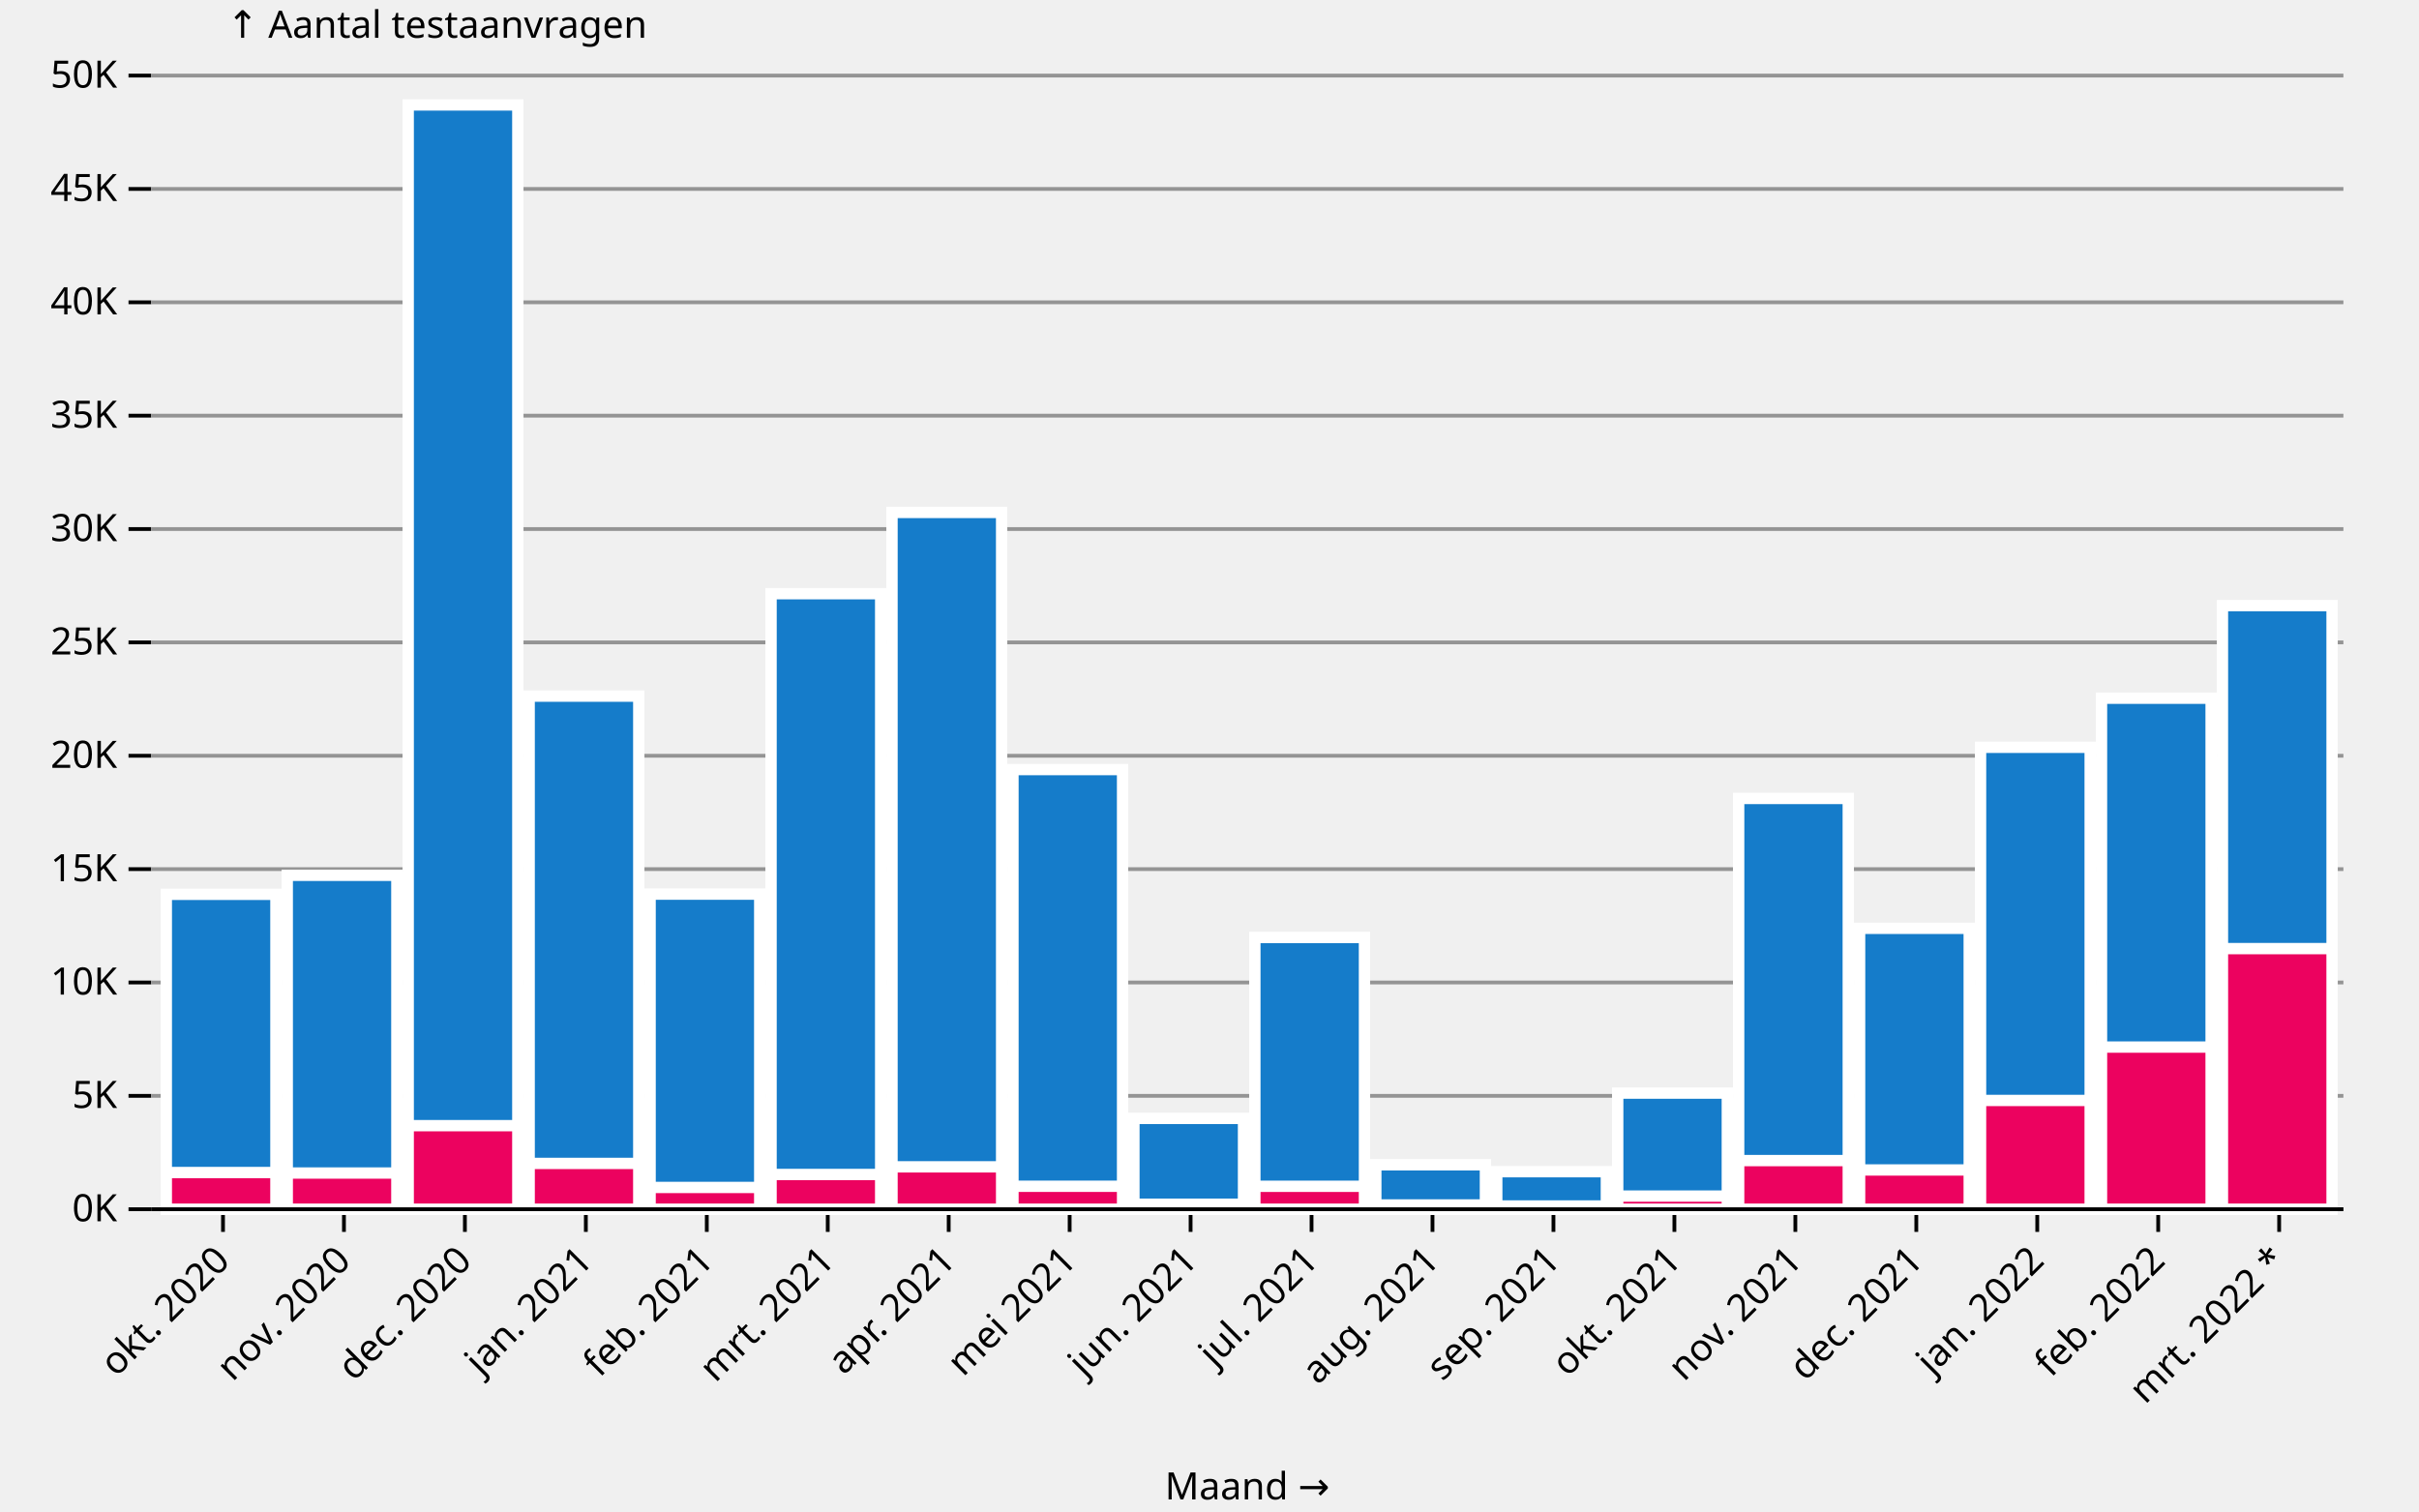
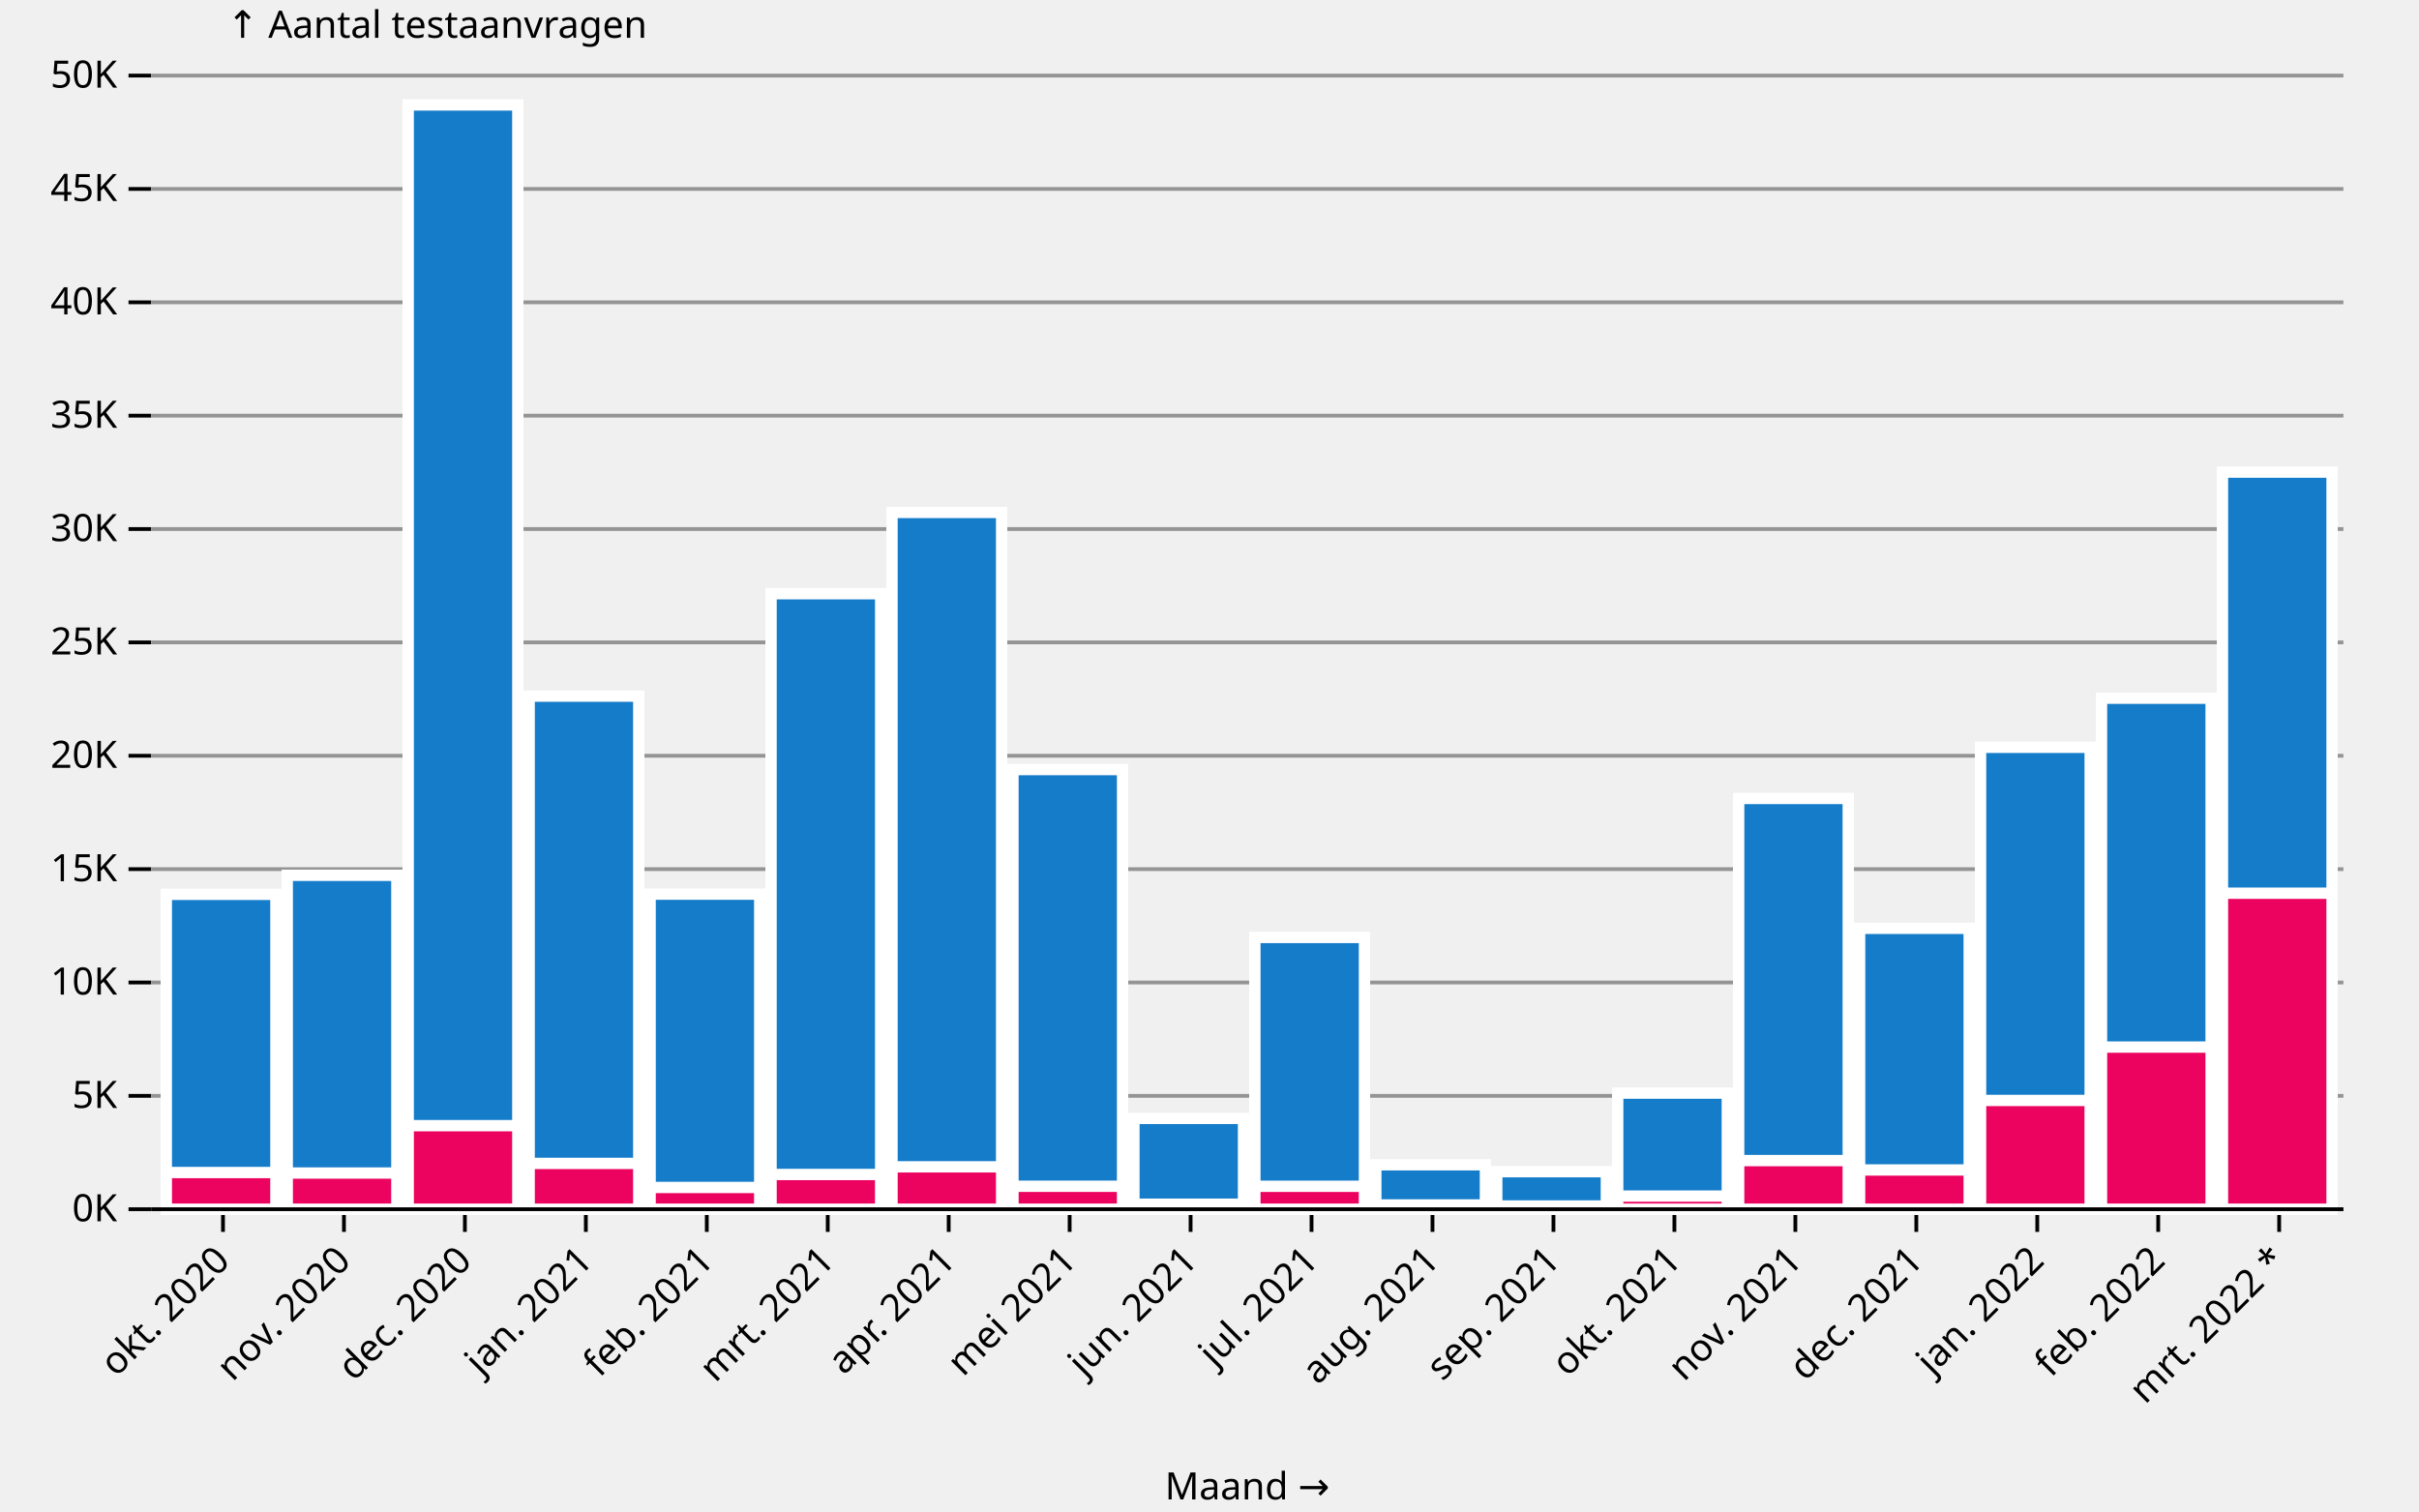
<svg xmlns="http://www.w3.org/2000/svg" class="plot-9e1b856ca2f26" fill="currentColor" font-family="system-ui, sans-serif" font-size="10" text-anchor="middle" width="640" height="400" viewBox="0 0 640 400">
  <style>
        line[stroke-opacity] {
            stroke-opacity: 1;
            stroke: #949494;
        }
</style>
  <style>
-         .plot-9617c69392e8b {
+         .plot-b931177b8d386 {
          display: block;
          background: white;
          height: auto;
          height: intrinsic;
          max-width: 100%;
        }
-         .plot-9617c69392e8b text,
-         .plot-9617c69392e8b tspan {
+         .plot-b931177b8d386 text,
+         .plot-b931177b8d386 tspan {
          white-space: pre;
        }
      </style>
  <g aria-label="y-axis" aria-description="↑ Aantal testaanvragen" transform="translate(40,0)" fill="none" text-anchor="end" font-variant="tabular-nums">
    <g class="tick" opacity="1" transform="translate(0,320)">
      <line stroke="currentColor" x2="-6" />
      <line stroke="currentColor" x2="580" stroke-opacity="0.1" />
      <text fill="currentColor" x="-9" dy="0.32em">0K</text>
    </g>
    <g class="tick" opacity="1" transform="translate(0,290)">
      <line stroke="currentColor" x2="-6" />
      <line stroke="currentColor" x2="580" stroke-opacity="0.1" />
      <text fill="currentColor" x="-9" dy="0.32em">5K</text>
    </g>
    <g class="tick" opacity="1" transform="translate(0,260)">
      <line stroke="currentColor" x2="-6" />
      <line stroke="currentColor" x2="580" stroke-opacity="0.1" />
      <text fill="currentColor" x="-9" dy="0.32em">10K</text>
    </g>
    <g class="tick" opacity="1" transform="translate(0,230)">
      <line stroke="currentColor" x2="-6" />
      <line stroke="currentColor" x2="580" stroke-opacity="0.1" />
      <text fill="currentColor" x="-9" dy="0.32em">15K</text>
    </g>
    <g class="tick" opacity="1" transform="translate(0,200)">
      <line stroke="currentColor" x2="-6" />
      <line stroke="currentColor" x2="580" stroke-opacity="0.1" />
      <text fill="currentColor" x="-9" dy="0.32em">20K</text>
    </g>
    <g class="tick" opacity="1" transform="translate(0,170)">
      <line stroke="currentColor" x2="-6" />
      <line stroke="currentColor" x2="580" stroke-opacity="0.1" />
      <text fill="currentColor" x="-9" dy="0.32em">25K</text>
    </g>
    <g class="tick" opacity="1" transform="translate(0,140)">
      <line stroke="currentColor" x2="-6" />
      <line stroke="currentColor" x2="580" stroke-opacity="0.1" />
      <text fill="currentColor" x="-9" dy="0.32em">30K</text>
    </g>
    <g class="tick" opacity="1" transform="translate(0,110)">
      <line stroke="currentColor" x2="-6" />
      <line stroke="currentColor" x2="580" stroke-opacity="0.1" />
      <text fill="currentColor" x="-9" dy="0.32em">35K</text>
    </g>
    <g class="tick" opacity="1" transform="translate(0,80)">
      <line stroke="currentColor" x2="-6" />
      <line stroke="currentColor" x2="580" stroke-opacity="0.1" />
      <text fill="currentColor" x="-9" dy="0.32em">40K</text>
    </g>
    <g class="tick" opacity="1" transform="translate(0,50)">
      <line stroke="currentColor" x2="-6" />
      <line stroke="currentColor" x2="580" stroke-opacity="0.1" />
      <text fill="currentColor" x="-9" dy="0.32em">45K</text>
    </g>
    <g class="tick" opacity="1" transform="translate(0,20)">
      <line stroke="currentColor" x2="-6" />
      <line stroke="currentColor" x2="580" stroke-opacity="0.1" />
      <text fill="currentColor" x="-9" dy="0.32em">50K</text>
    </g>
    <text fill="currentColor" transform="translate(20,20)" dy="-1em" text-anchor="start">↑ Aantal testaanvragen</text>
  </g>
  <g aria-label="x-axis" aria-description="Maand →" transform="translate(0,320)" fill="none" text-anchor="middle">
    <g class="tick" opacity="1" transform="translate(59,0)">
      <line stroke="currentColor" y2="6" />
      <text fill="currentColor" dy="0.32em" transform="translate(0, 11.82843) rotate(-45)" text-anchor="end">okt. 2020</text>
    </g>
    <g class="tick" opacity="1" transform="translate(91,0)">
      <line stroke="currentColor" y2="6" />
      <text fill="currentColor" dy="0.32em" transform="translate(0, 11.82843) rotate(-45)" text-anchor="end">nov. 2020</text>
    </g>
    <g class="tick" opacity="1" transform="translate(123,0)">
      <line stroke="currentColor" y2="6" />
      <text fill="currentColor" dy="0.32em" transform="translate(0, 11.82843) rotate(-45)" text-anchor="end">dec. 2020</text>
    </g>
    <g class="tick" opacity="1" transform="translate(155,0)">
      <line stroke="currentColor" y2="6" />
      <text fill="currentColor" dy="0.32em" transform="translate(0, 11.82843) rotate(-45)" text-anchor="end">jan. 2021</text>
    </g>
    <g class="tick" opacity="1" transform="translate(187,0)">
      <line stroke="currentColor" y2="6" />
      <text fill="currentColor" dy="0.32em" transform="translate(0, 11.82843) rotate(-45)" text-anchor="end">feb. 2021</text>
    </g>
    <g class="tick" opacity="1" transform="translate(219,0)">
      <line stroke="currentColor" y2="6" />
      <text fill="currentColor" dy="0.32em" transform="translate(0, 11.82843) rotate(-45)" text-anchor="end">mrt. 2021</text>
    </g>
    <g class="tick" opacity="1" transform="translate(251,0)">
      <line stroke="currentColor" y2="6" />
      <text fill="currentColor" dy="0.32em" transform="translate(0, 11.82843) rotate(-45)" text-anchor="end">apr. 2021</text>
    </g>
    <g class="tick" opacity="1" transform="translate(283,0)">
      <line stroke="currentColor" y2="6" />
      <text fill="currentColor" dy="0.32em" transform="translate(0, 11.82843) rotate(-45)" text-anchor="end">mei 2021</text>
    </g>
    <g class="tick" opacity="1" transform="translate(315,0)">
      <line stroke="currentColor" y2="6" />
      <text fill="currentColor" dy="0.32em" transform="translate(0, 11.82843) rotate(-45)" text-anchor="end">jun. 2021</text>
    </g>
    <g class="tick" opacity="1" transform="translate(347,0)">
      <line stroke="currentColor" y2="6" />
      <text fill="currentColor" dy="0.32em" transform="translate(0, 11.82843) rotate(-45)" text-anchor="end">jul. 2021</text>
    </g>
    <g class="tick" opacity="1" transform="translate(379,0)">
      <line stroke="currentColor" y2="6" />
      <text fill="currentColor" dy="0.32em" transform="translate(0, 11.82843) rotate(-45)" text-anchor="end">aug. 2021</text>
    </g>
    <g class="tick" opacity="1" transform="translate(411,0)">
      <line stroke="currentColor" y2="6" />
      <text fill="currentColor" dy="0.32em" transform="translate(0, 11.82843) rotate(-45)" text-anchor="end">sep. 2021</text>
    </g>
    <g class="tick" opacity="1" transform="translate(443,0)">
      <line stroke="currentColor" y2="6" />
      <text fill="currentColor" dy="0.32em" transform="translate(0, 11.82843) rotate(-45)" text-anchor="end">okt. 2021</text>
    </g>
    <g class="tick" opacity="1" transform="translate(475,0)">
      <line stroke="currentColor" y2="6" />
      <text fill="currentColor" dy="0.32em" transform="translate(0, 11.82843) rotate(-45)" text-anchor="end">nov. 2021</text>
    </g>
    <g class="tick" opacity="1" transform="translate(507,0)">
      <line stroke="currentColor" y2="6" />
      <text fill="currentColor" dy="0.32em" transform="translate(0, 11.82843) rotate(-45)" text-anchor="end">dec. 2021</text>
    </g>
    <g class="tick" opacity="1" transform="translate(539,0)">
      <line stroke="currentColor" y2="6" />
      <text fill="currentColor" dy="0.32em" transform="translate(0, 11.82843) rotate(-45)" text-anchor="end">jan. 2022</text>
    </g>
    <g class="tick" opacity="1" transform="translate(571,0)">
      <line stroke="currentColor" y2="6" />
      <text fill="currentColor" dy="0.32em" transform="translate(0, 11.82843) rotate(-45)" text-anchor="end">feb. 2022</text>
    </g>
    <g class="tick" opacity="1" transform="translate(603,0)">
      <line stroke="currentColor" y2="6" />
      <text fill="currentColor" dy="0.32em" transform="translate(0, 11.82843) rotate(-45)" text-anchor="end">mrt. 2022 *</text>
    </g>
    <text fill="currentColor" transform="translate(330,80)" dy="-0.32em" text-anchor="middle">Maand →</text>
  </g>
  <g aria-label="bar" fill="#157CCA" stroke="white" stroke-width="3">
    <rect x="44" width="29" y="236.672" height="83.328" />
    <rect x="76" width="29" y="231.638" height="88.362" />
    <rect x="108" width="29" y="27.77" height="292.23" />
    <rect x="140" width="29" y="184.22" height="135.78" />
    <rect x="172" width="29" y="236.618" height="83.382" />
    <rect x="204" width="29" y="157.112" height="162.888" />
    <rect x="236" width="29" y="135.608" height="184.392" />
    <rect x="268" width="29" y="203.654" height="116.346" />
    <rect x="300" width="29" y="295.964" height="24.036" />
    <rect x="332" width="29" y="248.084" height="71.916" />
    <rect x="364" width="29" y="308.24" height="11.76" />
    <rect x="396" width="29" y="310.07" height="9.93" />
    <rect x="428" width="29" y="289.274" height="30.726" />
    <rect x="460" width="29" y="211.298" height="108.702" />
    <rect x="492" width="29" y="245.666" height="74.334" />
    <rect x="524" width="29" y="197.762" height="122.238" />
    <rect x="556" width="29" y="184.772" height="135.228" />
-     <rect x="588" width="29" y="160.262" height="159.738" />
+     <rect x="588" width="29" y="124.934" height="195.066" />
  </g>
  <g aria-label="bar" fill="#ec025f" stroke="white" stroke-width="3">
    <rect x="44" width="29" y="310.292" height="9.708" />
    <rect x="76" width="29" y="310.424" height="9.576" />
    <rect x="108" width="29" y="297.89" height="22.11" />
    <rect x="140" width="29" y="307.88" height="12.12" />
    <rect x="172" width="29" y="314.24" height="5.76" />
    <rect x="204" width="29" y="310.808" height="9.192" />
    <rect x="236" width="29" y="308.786" height="11.214" />
    <rect x="268" width="29" y="313.928" height="6.072" />
    <rect x="300" width="29" y="318.68" height="1.32" />
    <rect x="332" width="29" y="313.934" height="6.066" />
    <rect x="364" width="29" y="318.878" height="1.122" />
    <rect x="396" width="29" y="319.148" height="0.852" />
    <rect x="428" width="29" y="316.526" height="3.474" />
    <rect x="460" width="29" y="307.13" height="12.87" />
    <rect x="492" width="29" y="309.614" height="10.386" />
    <rect x="524" width="29" y="291.218" height="28.782" />
    <rect x="556" width="29" y="277.094" height="42.906" />
-     <rect x="588" width="29" y="251.036" height="68.964" />
+     <rect x="588" width="29" y="236.372" height="83.628" />
  </g>
  <g aria-label="rule" stroke="currentColor">
    <line x1="40" x2="620" y1="320" y2="320" />
  </g>
</svg>
